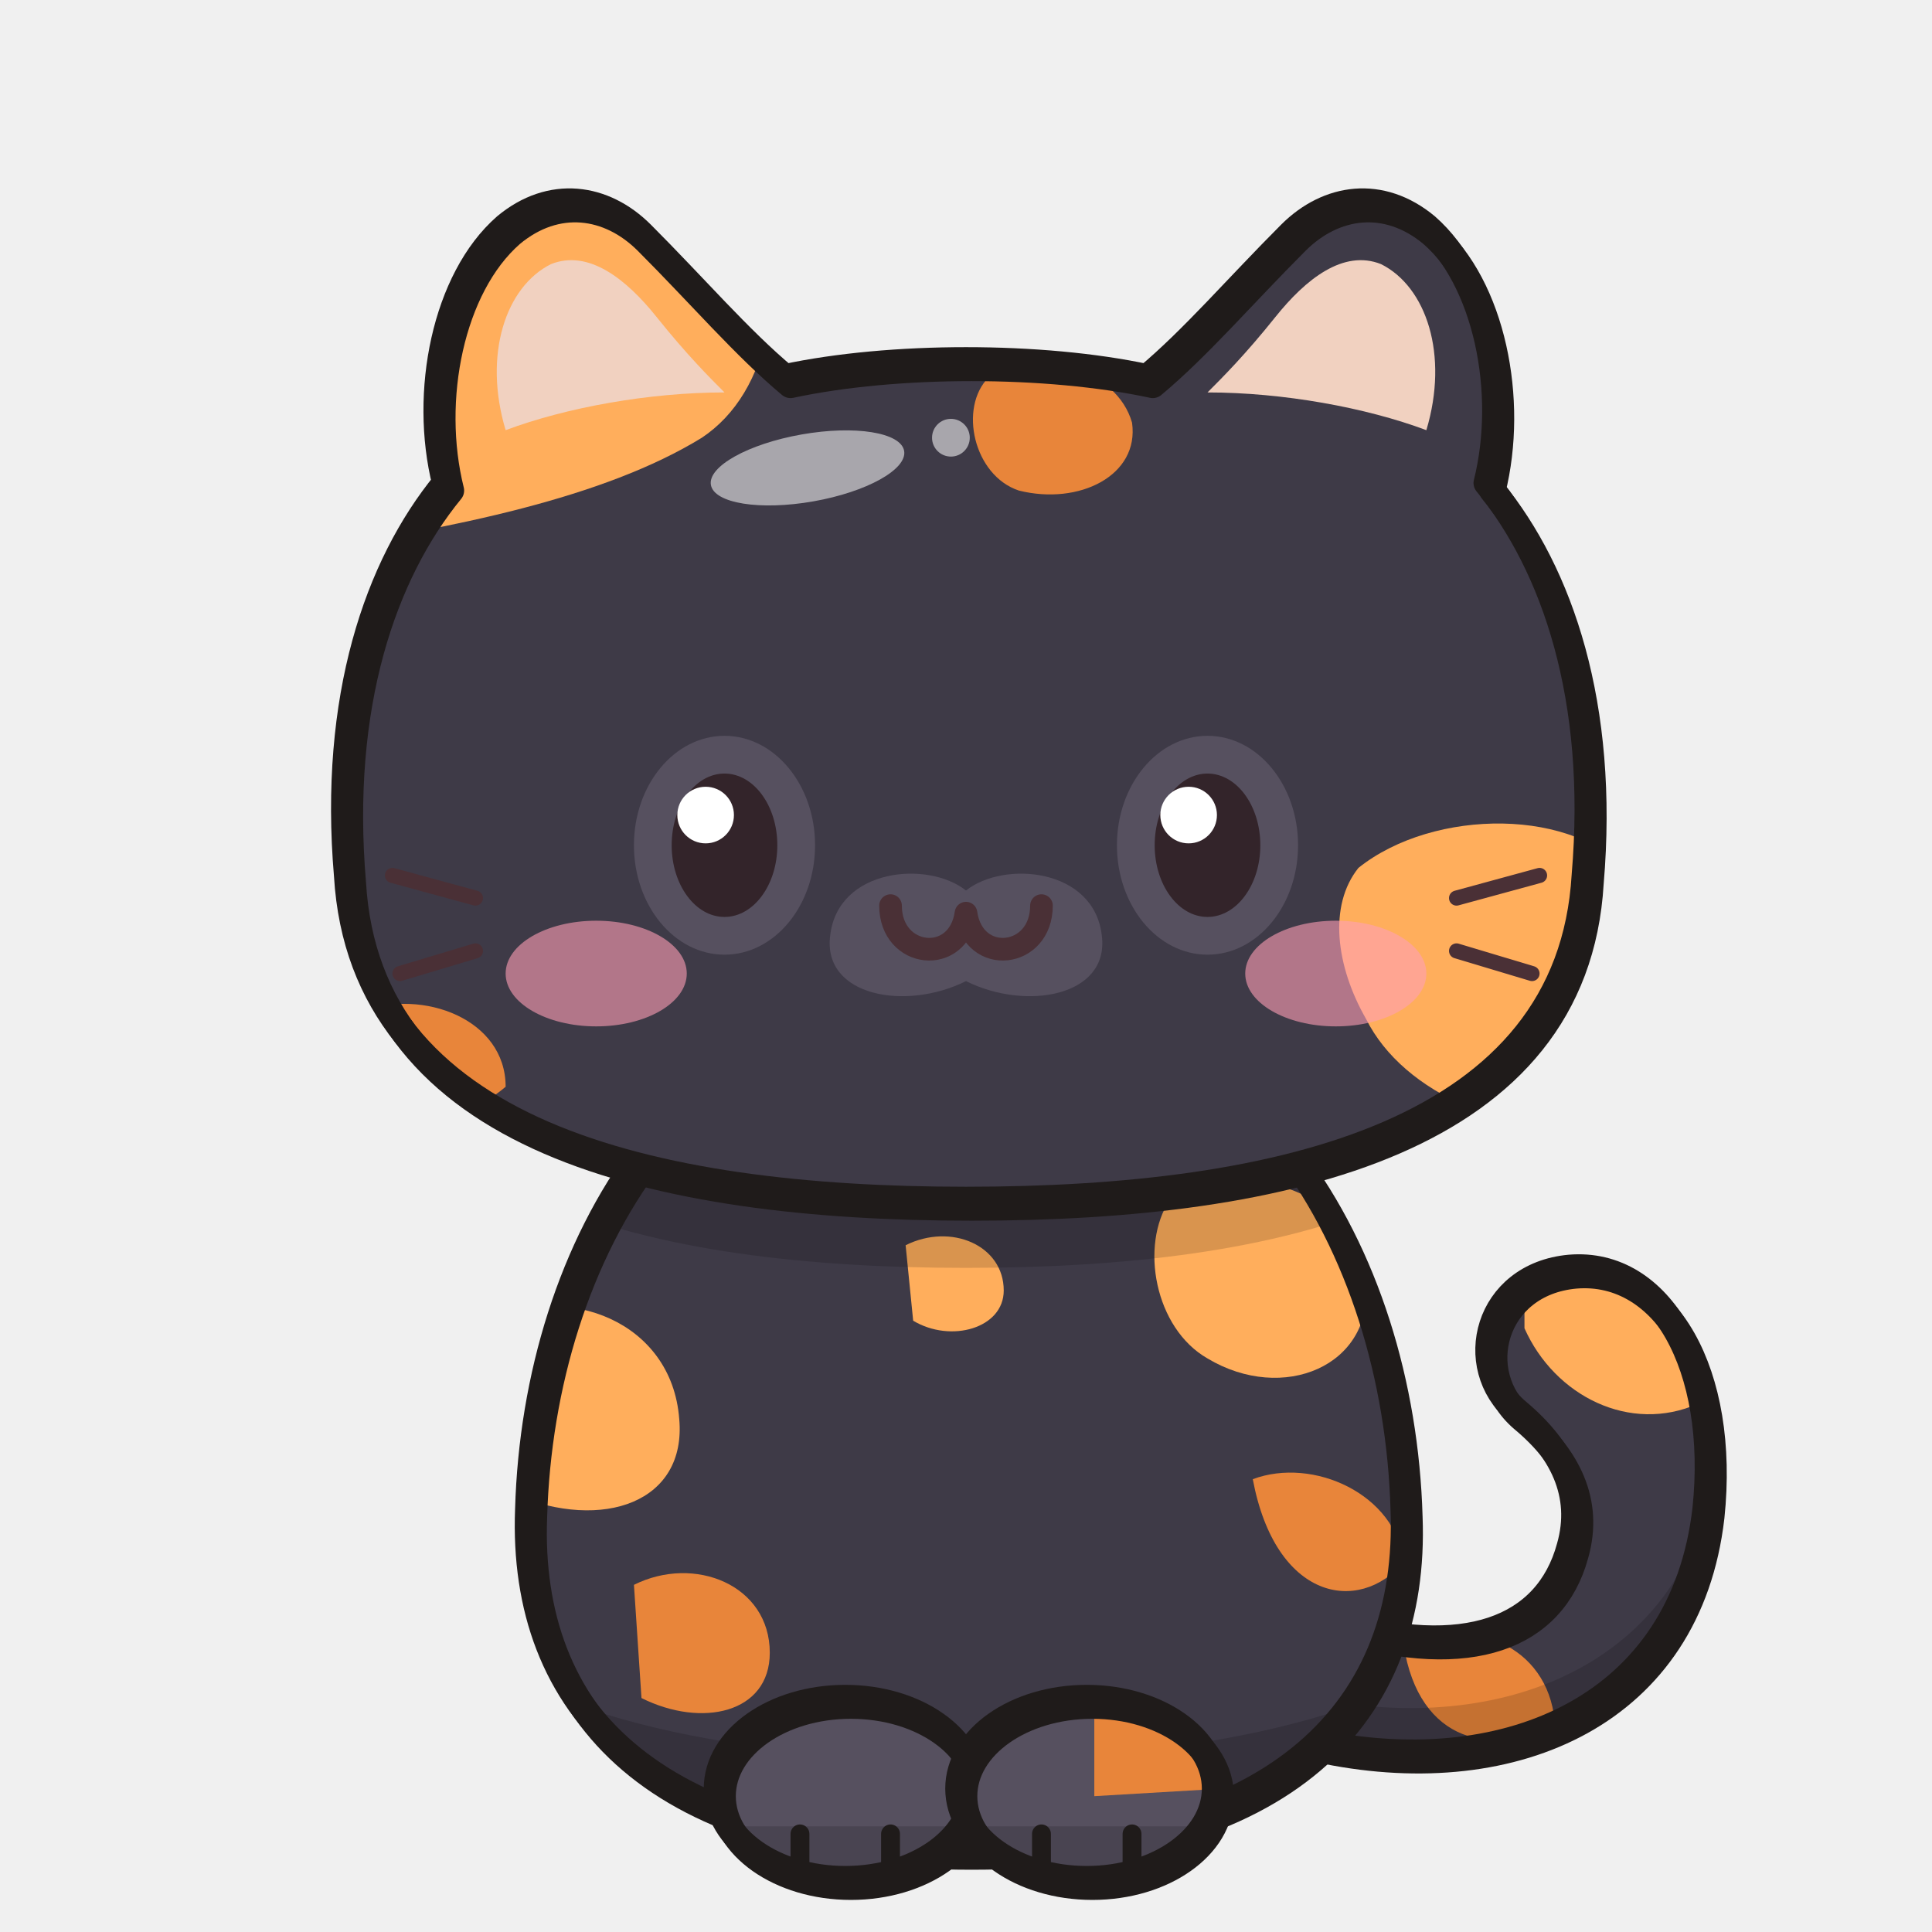
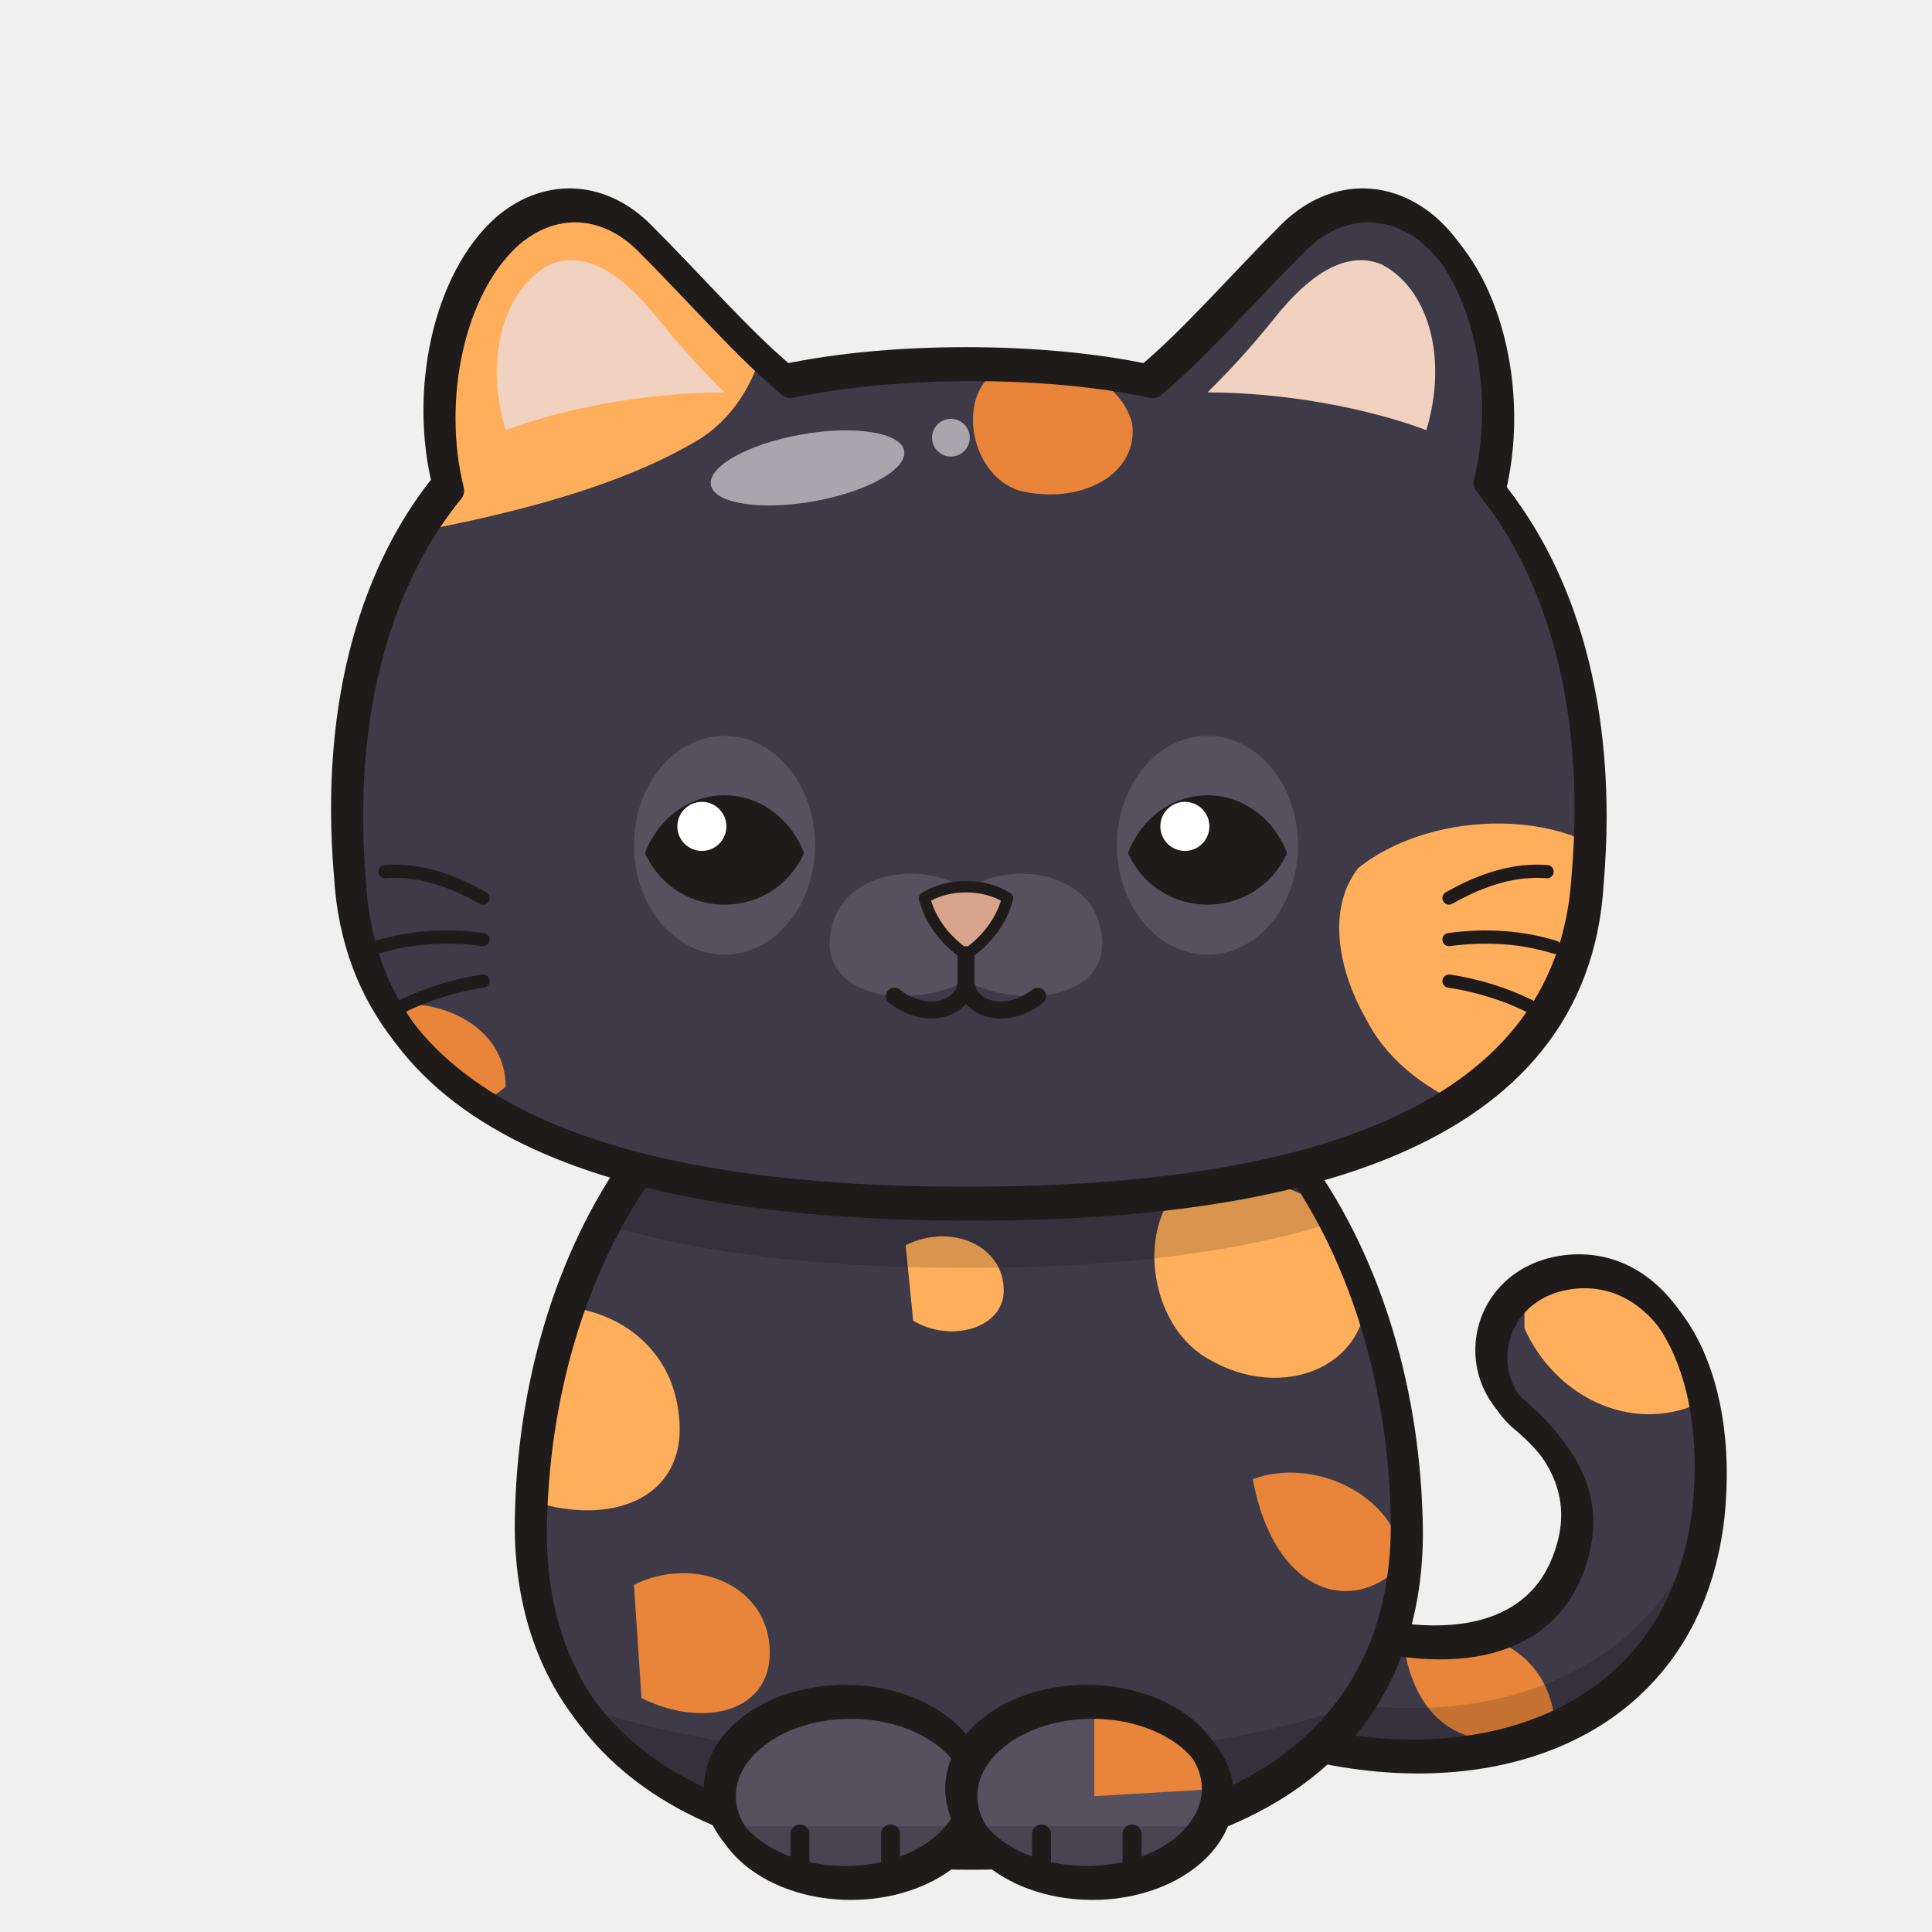
<svg xmlns="http://www.w3.org/2000/svg" viewBox="0 0 512 512" width="512" height="512">
  <defs>
    <path id="tail-shape" d="M350 462 C400 472 446 452 452 400 C456 362 440 334 416 336 C394 338 388 362 402 374 C414 384 420 396 416 410 C410 432 388 440 354 430 Z" />
    <path id="body-shape" d="M256 262 C330 262 370 330 372 400 C374 452 340 490 256 490 C172 490 138 452 140 400 C142 330 182 262 256 262 Z" />
    <ellipse id="paw-l-shape" cx="224" cy="474" rx="34" ry="24" />
    <ellipse id="paw-r-shape" cx="288" cy="474" rx="34" ry="24" />
    <path id="head-shape" d="M256 318 C172 318 96 300 92 232 C88 185 100 150 118 128 C112 104 118 74 134 60 C146 50 160 52 170 62 C184 76 196 90 208 100 C236 94 276 94 304 100 C316 90 328 76 342 62 C352 52 366 50 378 60 C394 74 400 104 394 128 C412 150 424 185 420 232 C416 300 340 318 256 318 Z" />
    <clipPath id="clip-tail">
      <use href="#tail-shape" />
    </clipPath>
    <clipPath id="clip-body">
      <use href="#body-shape" />
    </clipPath>
    <clipPath id="clip-paw-l">
      <use href="#paw-l-shape" />
    </clipPath>
    <clipPath id="clip-paw-r">
      <use href="#paw-r-shape" />
    </clipPath>
    <clipPath id="clip-head">
      <use href="#head-shape" />
    </clipPath>
  </defs>
  <g stroke-linejoin="round" stroke-linecap="round">
    <g id="tail">
      <use href="#tail-shape" fill="#3E3A47" />
      <g clip-path="url(#clip-tail)">
        <path fill="#FFAE5C" d="M404 332 C430 326 452 346 450 372 C432 380 412 370 404 352 Z" />
        <path fill="#E8853A" d="M372 436 C390 428 410 436 412 456 C396 466 376 462 372 436 Z" />
        <path class="shade" fill="#000" fill-opacity="0.15" d="M340 448 C392 462 440 444 452 400 L470 400 L470 500 L330 500 Z" />
      </g>
      <use href="#tail-shape" fill="none" stroke="#1F1B1A" stroke-width="7" transform="translate(1.5 2)" />
      <use href="#tail-shape" fill="none" stroke="#1F1B1A" stroke-width="7" />
    </g>
    <g id="body">
      <use href="#body-shape" fill="#3E3A47" />
      <g clip-path="url(#clip-body)">
        <path fill="#FFAE5C" d="M130 350 C150 340 178 350 180 376 C182 398 160 406 136 396 Z" />
        <path fill="#E8853A" d="M168 420 C184 412 204 420 204 438 C204 454 186 458 170 450 Z" />
        <path fill="#FFAE5C" d="M310 318 C330 306 360 316 362 340 C364 362 340 372 320 360 C306 352 302 330 310 318 Z" />
        <path fill="#E8853A" d="M332 392 C348 386 370 396 372 414 C360 428 338 424 332 392 Z" />
        <path fill="#FFAE5C" d="M240 330 C252 324 266 330 266 342 C266 352 252 356 242 350 Z" />
        <use class="shade" href="#head-shape" fill="#000" fill-opacity="0.15" transform="translate(0 18)" />
        <path class="shade" fill="#000" fill-opacity="0.15" d="M120 432 C160 478 352 478 392 432 L400 520 L112 520 Z" />
      </g>
      <use href="#body-shape" fill="none" stroke="#1F1B1A" stroke-width="7" transform="translate(1.5 2)" />
      <use href="#body-shape" fill="none" stroke="#1F1B1A" stroke-width="7" />
    </g>
    <g id="paw-l">
      <use href="#paw-l-shape" fill="#56505F" />
      <g clip-path="url(#clip-paw-l)">
        <path fill="#E8853A" d="M290 452 C306 446 324 456 324 474 L290 476 Z" />
        <rect class="shade" fill="#000" fill-opacity="0.15" x="180" y="484" width="90" height="20" />
      </g>
      <use href="#paw-l-shape" fill="none" stroke="#1F1B1A" stroke-width="7" transform="translate(1.5 2)" />
      <use href="#paw-l-shape" fill="none" stroke="#1F1B1A" stroke-width="7" />
      <path fill="none" stroke="#1F1B1A" stroke-width="5" d="M212 496 L212 486 M236 496 L236 486" />
    </g>
    <g id="paw-r">
      <use href="#paw-r-shape" fill="#56505F" />
      <g clip-path="url(#clip-paw-r)">
        <path fill="#E8853A" d="M290 452 C306 446 324 456 324 474 L290 476 Z" />
        <rect class="shade" fill="#000" fill-opacity="0.15" x="244" y="484" width="90" height="20" />
      </g>
      <use href="#paw-r-shape" fill="none" stroke="#1F1B1A" stroke-width="7" transform="translate(1.5 2)" />
      <use href="#paw-r-shape" fill="none" stroke="#1F1B1A" stroke-width="7" />
      <path fill="none" stroke="#1F1B1A" stroke-width="5" d="M276 496 L276 486 M300 496 L300 486" />
    </g>
    <g id="head">
      <use href="#head-shape" fill="#3E3A47" />
      <g clip-path="url(#clip-head)">
        <path fill="#FFAE5C" d="M80 40 L200 40 C210 76 204 104 186 116 C160 132 120 140 80 146 Z" />
        <path fill="#E8853A" d="M262 100 C276 92 296 98 300 112 C302 126 286 134 270 130 C258 126 254 108 262 100 Z" />
        <path fill="#FFAE5C" d="M360 230 C380 214 418 214 432 232 L432 300 C400 302 372 290 362 270 C354 256 352 240 360 230 Z" />
        <path fill="#E8853A" d="M96 268 C112 262 134 270 134 288 C120 300 100 298 92 290 Z" />
        <ellipse fill="#56505F" cx="192" cy="224" rx="24" ry="29" />
        <ellipse fill="#56505F" cx="320" cy="224" rx="24" ry="29" />
        <path fill="#56505F" d="M256 236 C266 228 290 230 292 248 C294 264 272 268 256 260 C240 268 218 264 220 248 C222 230 246 228 256 236 Z" />
      </g>
      <path fill="#F1D1C0" d="M134 114 C128 94 134 76 146 70 C156 66 166 74 174 84 C182 94 188 100 192 104 C172 104 150 108 134 114 Z" />
      <path fill="#F1D1C0" d="M378 114 C384 94 378 76 366 70 C356 66 346 74 338 84 C330 94 324 100 320 104 C340 104 362 108 378 114 Z" />
      <ellipse fill="#FFFFFF" fill-opacity="0.55" cx="214" cy="124" rx="26" ry="9" transform="rotate(-10 214 124)" />
      <circle fill="#FFFFFF" fill-opacity="0.55" cx="252" cy="116" r="5" />
      <use href="#head-shape" fill="none" stroke="#1F1B1A" stroke-width="7" transform="translate(1.5 2)" />
      <use href="#head-shape" fill="none" stroke="#1F1B1A" stroke-width="7" />
    </g>
  </g>
  <g id="face">
    <g stroke-linejoin="round" stroke-linecap="round">
-       <ellipse fill="#FF9EB5" fill-opacity="0.6" cx="158" cy="258" rx="24" ry="14" />
-       <ellipse fill="#FF9EB5" fill-opacity="0.6" cx="354" cy="258" rx="24" ry="14" />
-       <path fill="none" stroke="#4A3036" stroke-width="4" d="M126 238 L104 232 M126 252 L106 258 M386 238 L408 232 M386 252 L406 258" />
-       <ellipse fill="#33242A" cx="192" cy="224" rx="14" ry="19" />
-       <ellipse fill="#33242A" cx="320" cy="224" rx="14" ry="19" />
-       <circle fill="#FFFFFF" cx="187" cy="216" r="7.5" />
-       <circle fill="#FFFFFF" cx="315" cy="216" r="7.5" />
-       <path fill="none" stroke="#4A3036" stroke-width="6" d="M236 240 C236 254 254 256 256 242 C258 256 276 254 276 240" />
+       <g fill="none" stroke="#1F1B1A" stroke-width="3.5">
+         <path d="M128 238 Q114 230 102 231 M128 249 Q113 247 100 251 M128 260 Q115 262 104 268" />
+         <path d="M384 238 Q398 230 410 231 M384 249 Q399 247 412 251 M384 260 Q397 262 408 268" />
+       </g>
+       <g data-eye="l" data-c="192 224">
+         <path class="almond" fill="#1F1B1A" stroke="#1F1B1A" stroke-width="2" d="M172 226 C180 207 204 207 212 226 C204 243 180 243 172 226 Z" />
+         <circle fill="#FFFFFF" cx="186" cy="219" r="6.5" />
+       </g>
+       <g data-eye="r" data-c="320 224">
+         <path class="almond" fill="#1F1B1A" stroke="#1F1B1A" stroke-width="2" d="M300 226 C308 207 332 207 340 226 C332 243 308 243 300 226 Z" />
+         <circle fill="#FFFFFF" cx="314" cy="219" r="6.5" />
+       </g>
+       <path class="nose" fill="#D9A48C" stroke="#1F1B1A" stroke-width="3" d="M245 238 C251 234 261 234 267 238 C265 246 259 251 256 253 C253 251 247 246 245 238 Z" />
+       <path class="mouth-y" fill="none" stroke="#1F1B1A" stroke-width="4.5" d="M256 253 L256 260 M237 264 C246 271 256 267 256 260 C256 267 266 271 275 264" />
    </g>
  </g>
</svg>
